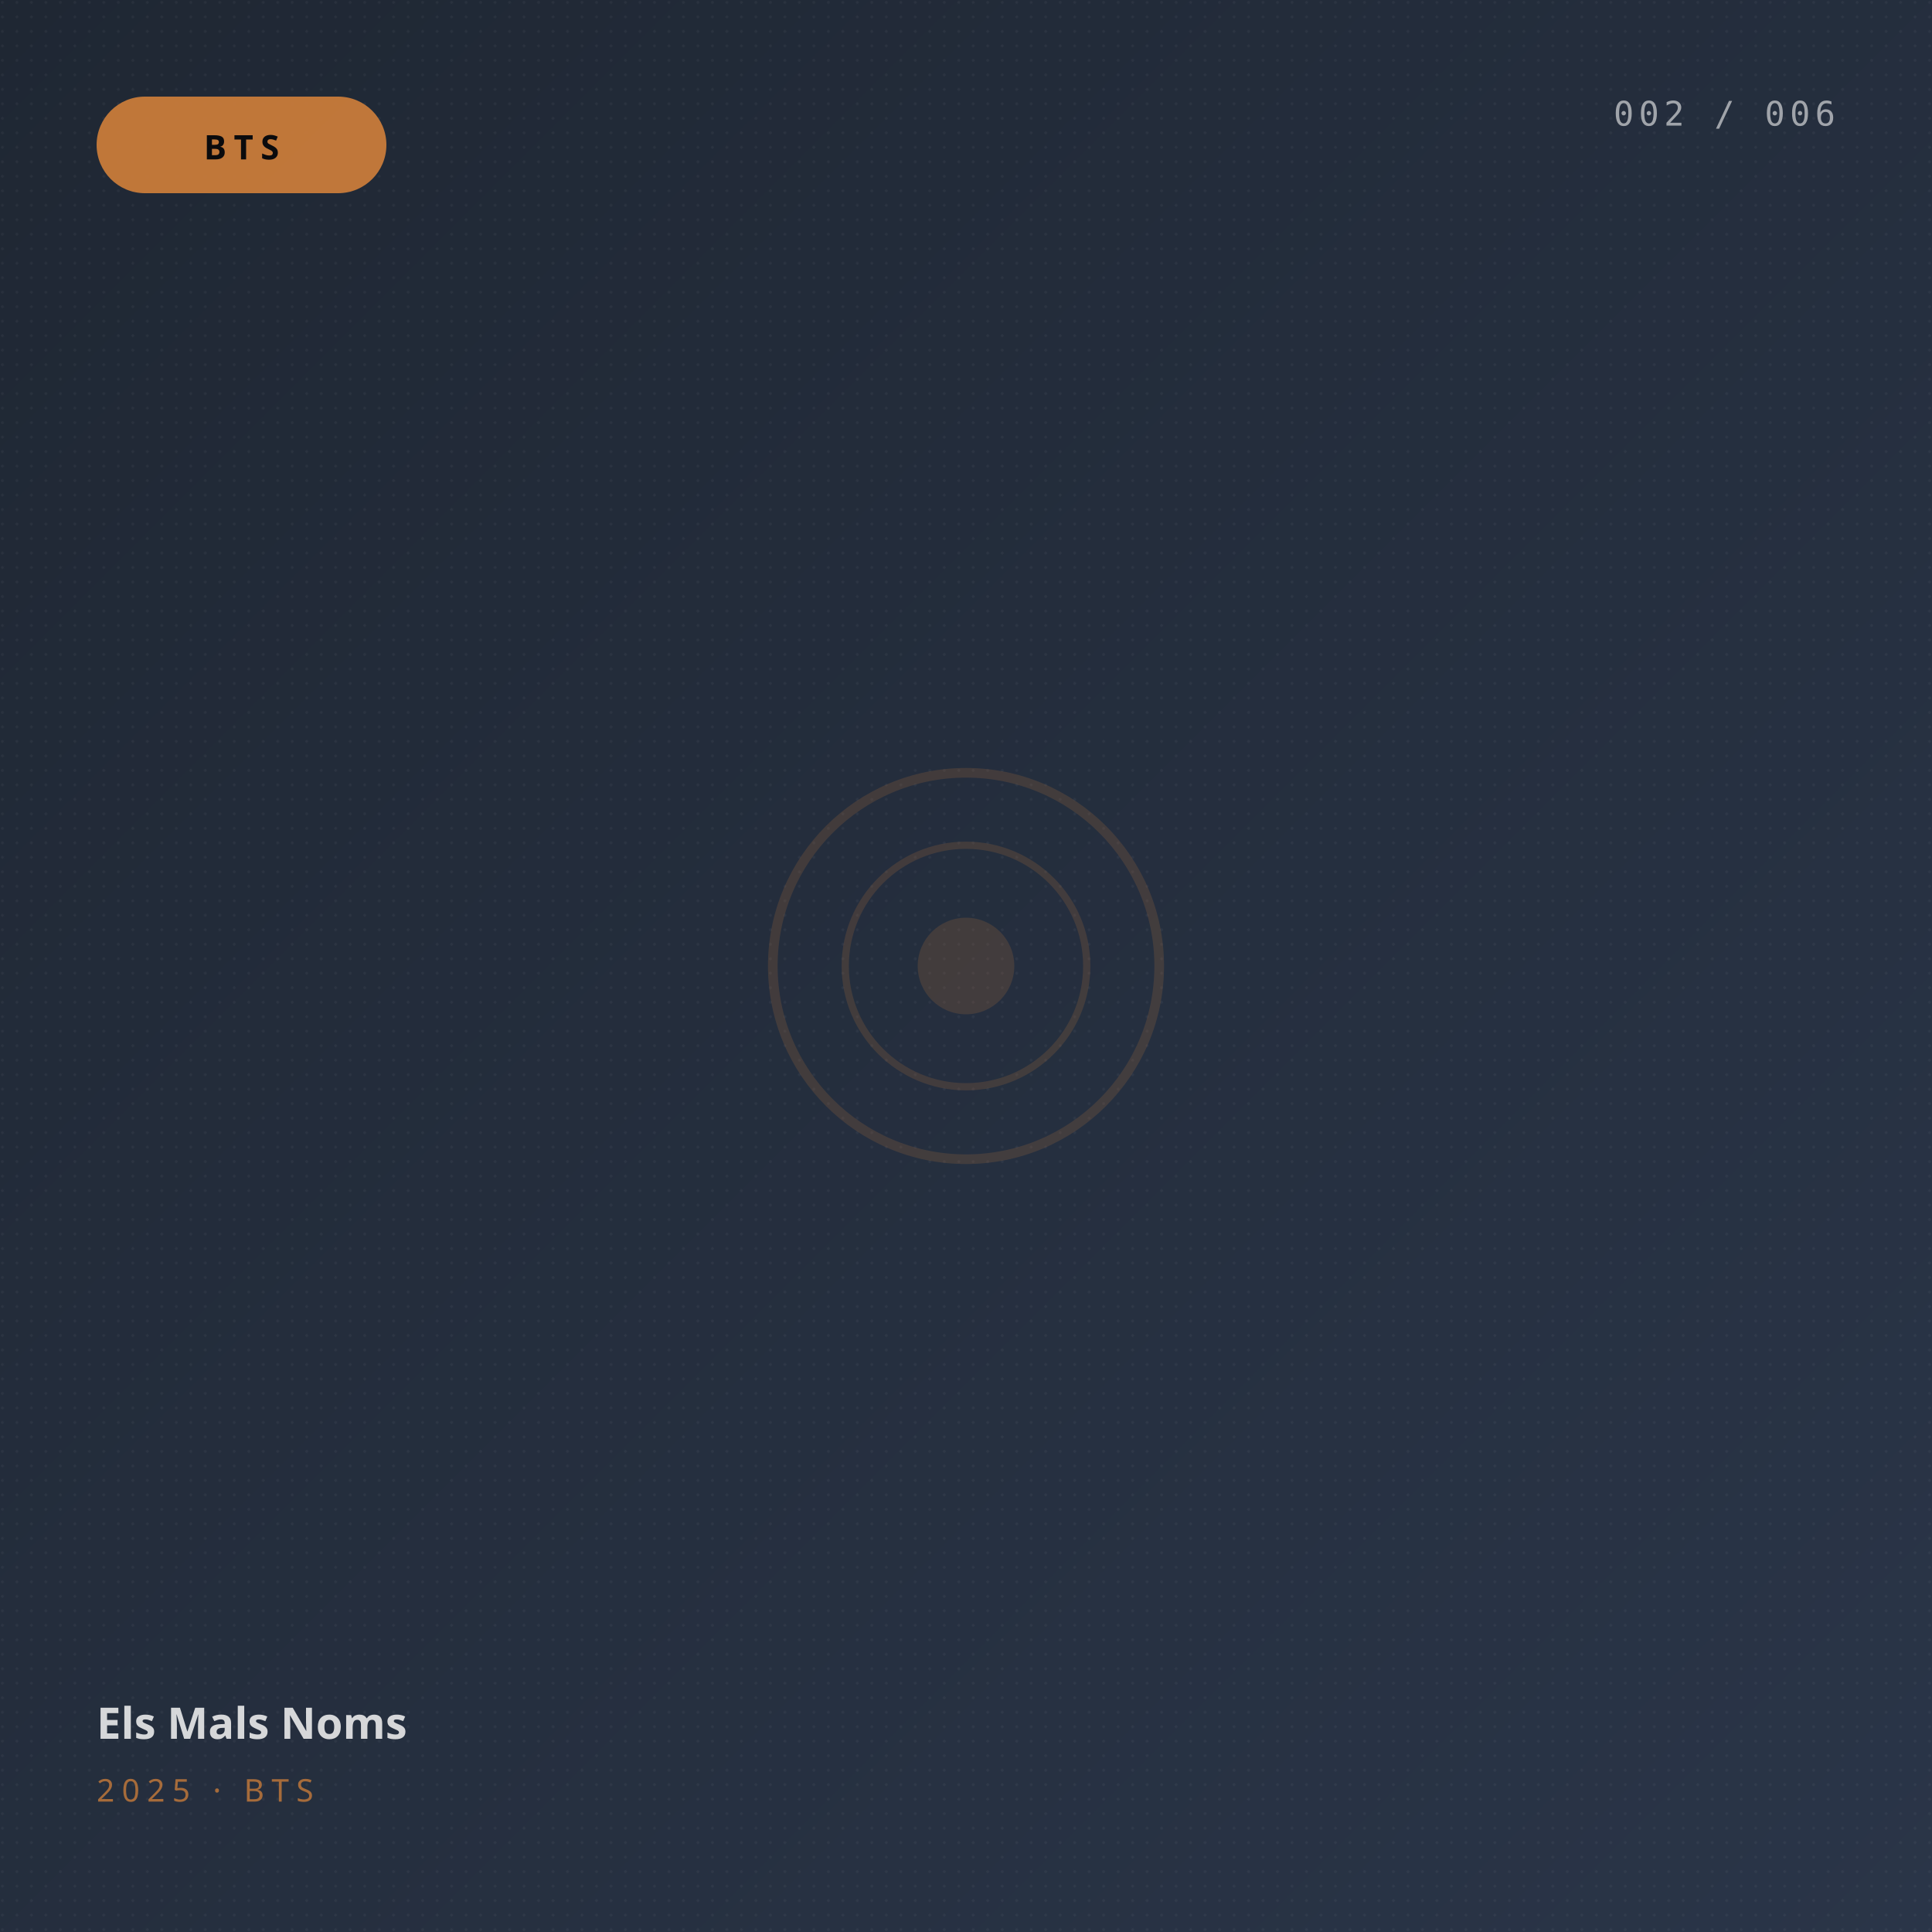
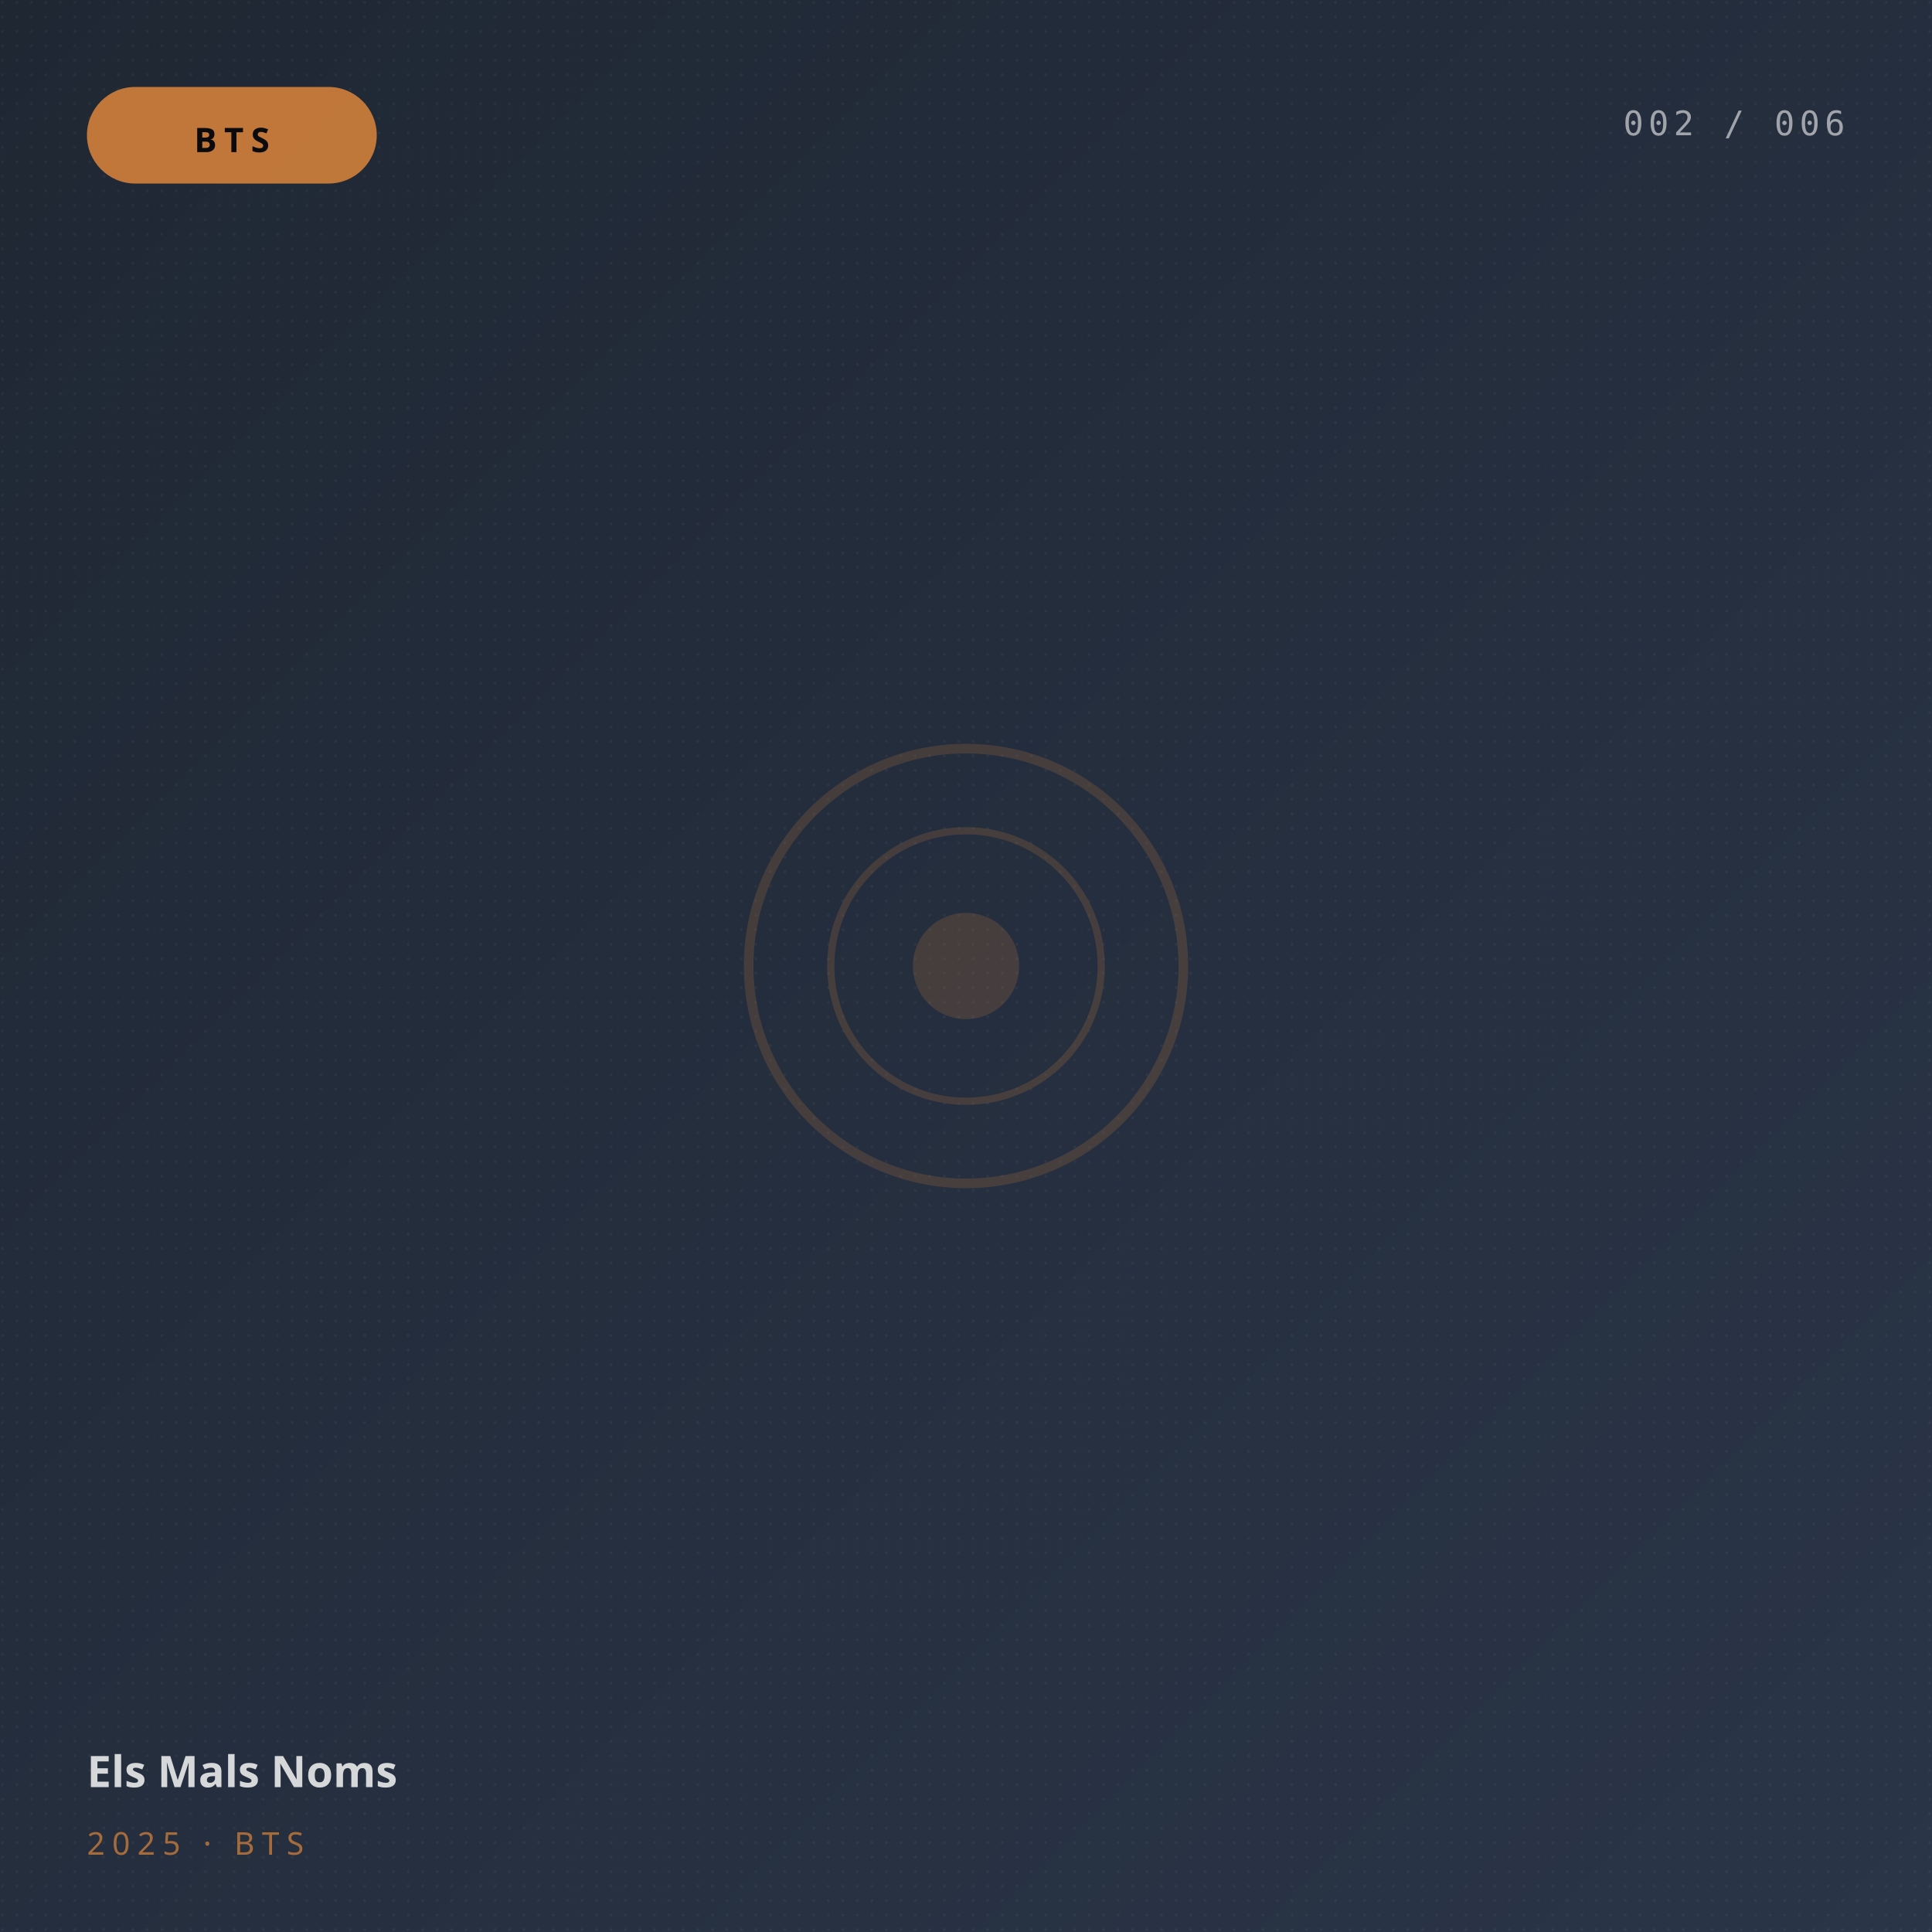
<svg xmlns="http://www.w3.org/2000/svg" viewBox="0 0 800 800" preserveAspectRatio="xMidYMid slice">
  <defs>
    <linearGradient id="p-els-mals-noms-bts-1" x1="0" y1="0" x2="1" y2="1">
      <stop offset="0%" stop-color="#1f2733" />
      <stop offset="100%" stop-color="#2a3548" />
    </linearGradient>
    <pattern id="g-els-mals-noms-bts-1" x="0" y="0" width="6" height="6" patternUnits="userSpaceOnUse">
      <circle cx="1" cy="1" r="0.6" fill="#ffffff" opacity="0.04" />
    </pattern>
  </defs>
  <rect width="800" height="800" fill="url(#p-els-mals-noms-bts-1)" />
  <rect width="800" height="800" fill="url(#g-els-mals-noms-bts-1)" />
-   <g transform="translate(40,40)">
+   <g transform="translate(36,36)">
    <rect x="0" y="0" width="120" height="40" rx="20" fill="#C77B3A" opacity="0.95" />
-     <text x="60" y="26" text-anchor="middle" font-family="ui-sans-serif,system-ui" font-size="14" font-weight="700" fill="#0b0b0d" letter-spacing="3">BTS</text>
+     <text x="60" y="27" text-anchor="middle" font-family="ui-sans-serif,system-ui" font-size="14" font-weight="700" fill="#0b0b0d" letter-spacing="3">BTS</text>
  </g>
-   <g transform="translate(760,52)" opacity="0.6">
+   <g transform="translate(764, 56)" opacity="0.6">
    <text x="0" y="0" text-anchor="end" font-family="ui-monospace,monospace" font-size="14" fill="#f4f4f4" letter-spacing="2">002 / 006</text>
  </g>
-   <g transform="translate(400,400)" opacity="0.18">
-     <circle cx="0" cy="0" r="80" fill="none" stroke="#C77B3A" stroke-width="4" />
-     <circle cx="0" cy="0" r="50" fill="none" stroke="#C77B3A" stroke-width="3" />
-     <circle cx="0" cy="0" r="20" fill="#C77B3A" />
+   <g transform="translate(400, 400)" opacity="0.2">
+     <circle cx="0" cy="0" r="90" fill="none" stroke="#C77B3A" stroke-width="4" />
+     <circle cx="0" cy="0" r="56" fill="none" stroke="#C77B3A" stroke-width="3" />
+     <circle cx="0" cy="0" r="22" fill="#C77B3A" />
  </g>
-   <g transform="translate(40,720)">
+   <g transform="translate(36, 740)">
    <text x="0" y="0" font-family="ui-sans-serif,system-ui" font-size="18" font-weight="600" fill="#f4f4f4" opacity="0.85">Els Mals Noms</text>
-     <text x="0" y="26" font-family="ui-sans-serif,system-ui" font-size="13" font-weight="500" fill="#C77B3A" letter-spacing="3" opacity="0.8">2025 · BTS</text>
+     <text x="0" y="28" font-family="ui-sans-serif,system-ui" font-size="13" font-weight="500" fill="#C77B3A" letter-spacing="3" opacity="0.8">2025 · BTS</text>
  </g>
</svg>
